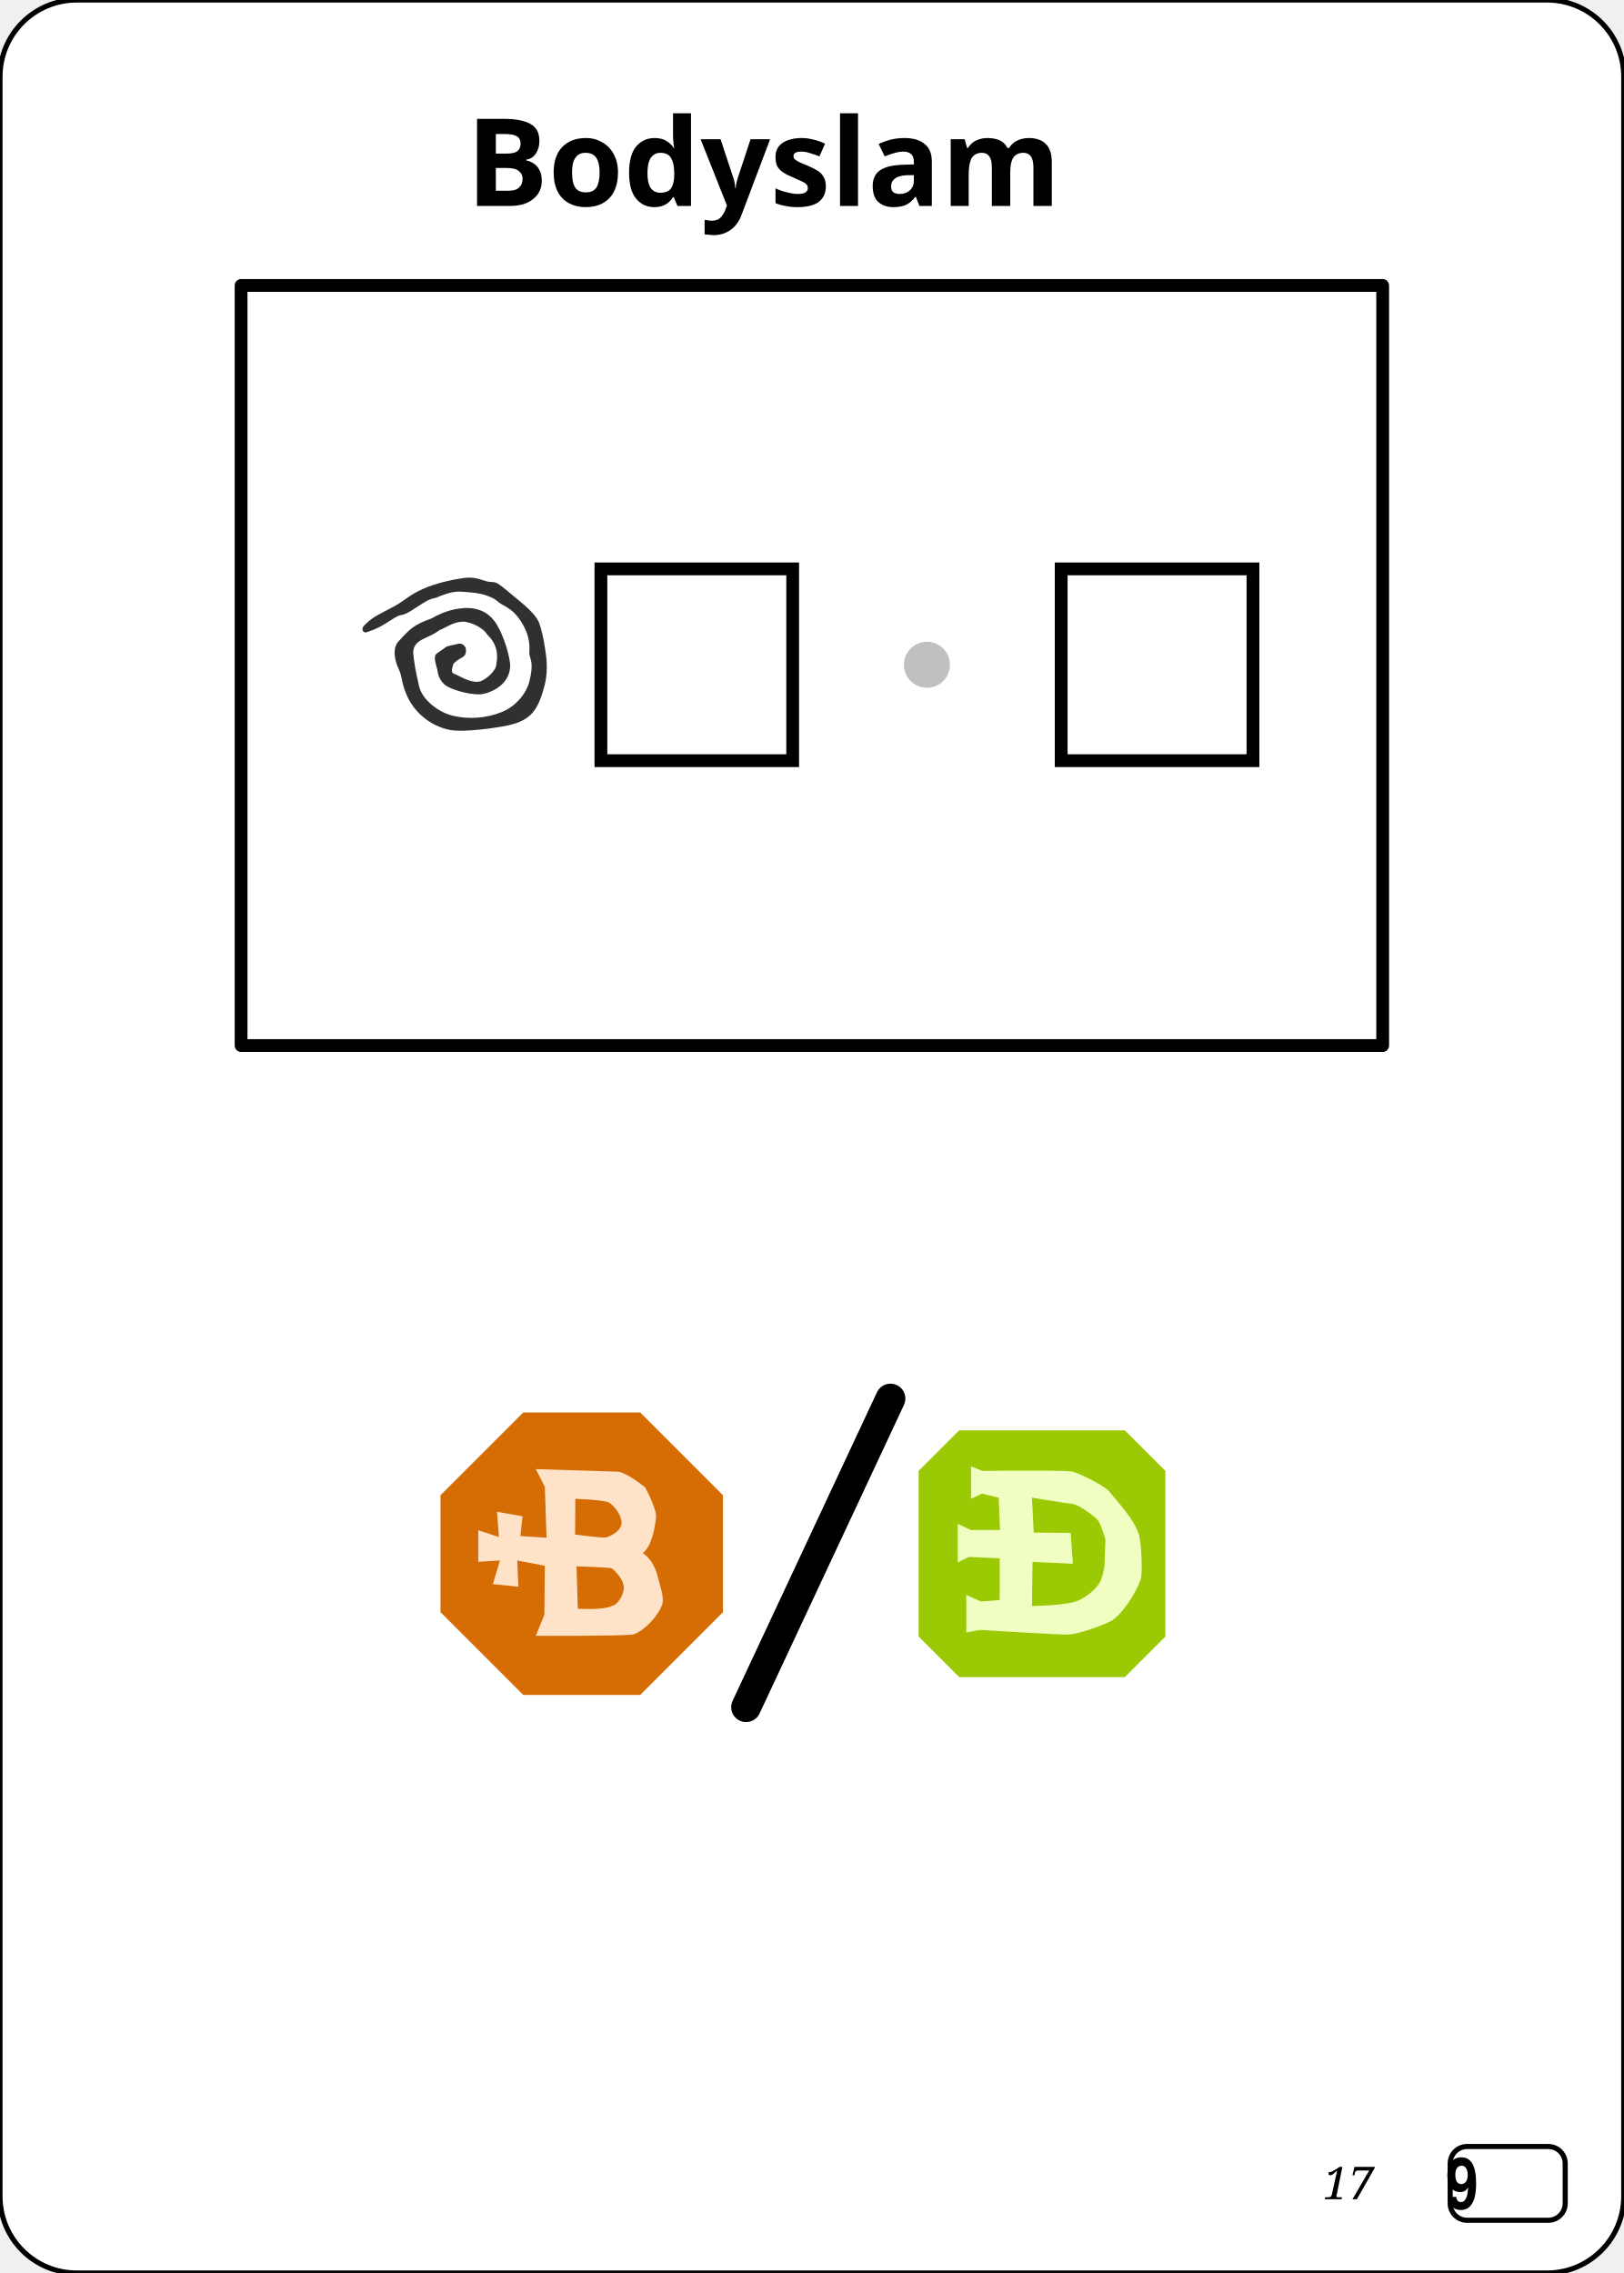
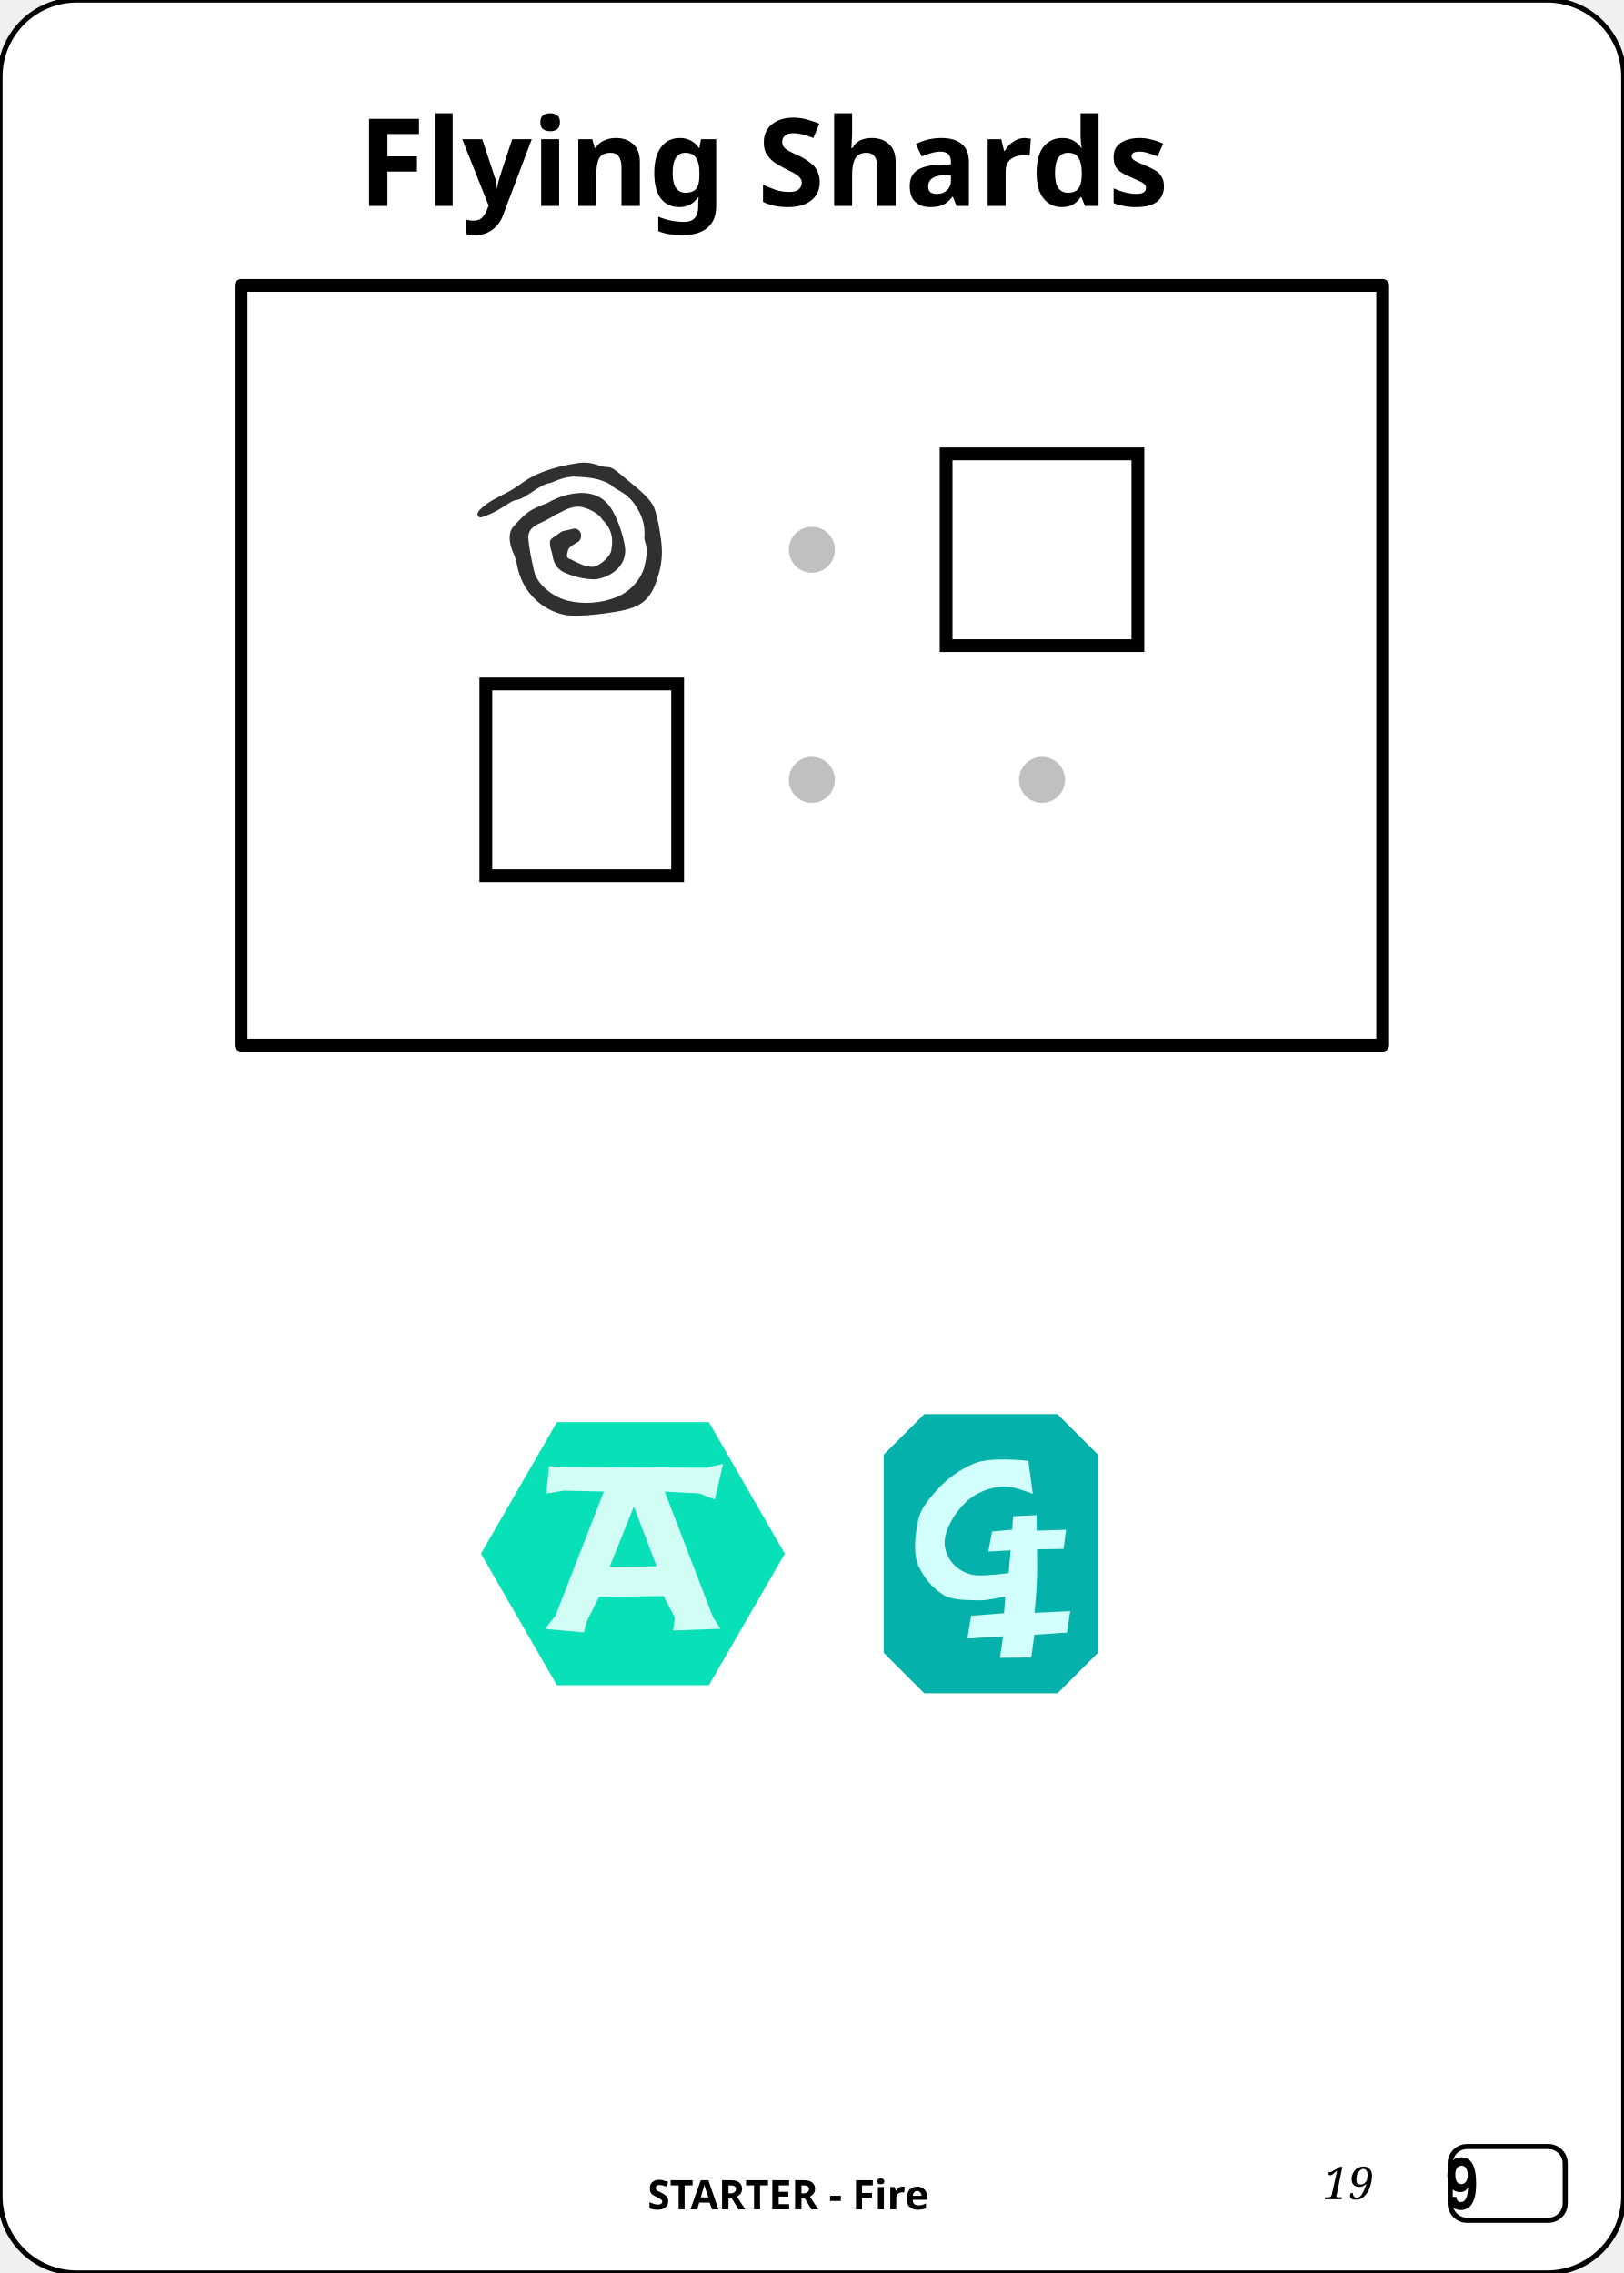
<svg xmlns="http://www.w3.org/2000/svg" xmlns:xlink="http://www.w3.org/1999/xlink" version="1.1" id="svg_root" width="63.5mm" height="88.9mm" viewBox="0 0 63.5 88.9">
  <defs />
  <g id="card00">
-     <rect id="rect1081" x="0" y="0" width="63.5" height="88.9" rx="3" ry="3" style="fill:#ffffff;stroke:none;stroke-width:0" />
+     <rect id="rect1085" x="0" y="0" width="63.5" height="88.9" rx="3" ry="3" style="fill:#ffffff;stroke:none;stroke-width:0" />
    <g id="masters" style="display:none">
      <path style="color:#000000;font-style:normal;font-variant:normal;font-weight:normal;font-stretch:normal;font-size:medium;line-height:normal;font-family:sans-serif;text-indent:0;text-align:start;text-decoration:none;text-decoration-line:none;text-decoration-style:solid;text-decoration-color:#000000;letter-spacing:normal;word-spacing:normal;text-transform:none;writing-mode:lr-tb;direction:ltr;baseline-shift:baseline;text-anchor:start;white-space:normal;clip-rule:nonzero;display:inline;overflow:visible;visibility:visible;opacity:1;isolation:auto;mix-blend-mode:normal;color-interpolation:sRGB;color-interpolation-filters:linearRGB;solid-color:#000000;solid-opacity:1;fill:#303030;fill-opacity:1;fill-rule:evenodd;stroke:none;stroke-width:0.584;stroke-linecap:round;stroke-linejoin:miter;stroke-miterlimit:4;stroke-dasharray:none;stroke-dashoffset:0;stroke-opacity:1;filter:url(#filter9446);color-rendering:auto;image-rendering:auto;shape-rendering:auto;text-rendering:auto;enable-background:accumulate" d="M 4.402,0.447 C 4.111,0.343 3.871,0.322 3.613,0.359 3.161,0.425 2.532,0.561 2.029,0.788 1.486,1.033 1.36,1.219 0.914,1.466 0.499,1.696 0.079,1.855 -0.251,2.205 c -0.165,0.174 -0.02,0.308 0.079,0.277 C 0.371,2.31 0.629,2.096 0.959,1.898 1.262,1.716 1.16,1.918 1.712,1.553 2.196,1.233 2.291,1.181 2.544,1.132 2.684,1.073 2.829,1.013 3.001,0.959 3.403,0.856 3.455,0.885 3.956,0.925 4.367,0.957 4.791,1.108 4.974,1.281 5.181,1.476 5.617,1.509 6.016,2.304 6.18,2.631 6.23,2.968 6.197,3.302 6.233,3.56 6.39,3.657 6.195,4.437 6.051,4.925 5.647,5.383 5.128,5.596 4.521,5.846 3.822,5.889 3.22,5.746 2.641,5.609 2.012,5.118 1.891,4.595 1.773,4.084 1.681,3.64 1.659,3.235 1.706,2.734 2.227,2.744 2.685,2.398 2.999,2.272 3.222,2.063 3.653,2.063 4.022,2.114 4.417,2.334 4.56,2.575 4.867,2.866 5.007,3.242 4.911,3.721 4.926,3.962 4.487,4.365 4.234,4.409 3.917,4.464 3.52,4.218 3.323,4.126 3.136,4.073 3.148,4 3.226,3.728 3.319,3.595 3.496,3.512 3.603,3.446 3.732,3.365 3.742,3.202 3.706,3.071 3.627,2.961 3.55,2.885 3.36,2.943 3.23,2.983 2.99,3.007 2.934,3.059 2.843,3.141 2.594,3.275 2.525,3.37 2.46,3.59 2.593,3.832 2.617,4.021 2.649,4.245 2.779,4.503 3.053,4.631 3.466,4.823 3.978,4.92 4.296,4.905 4.684,4.864 5.446,4.541 5.453,3.775 5.433,3.414 5.228,2.69 4.95,2.214 4.667,1.73 4.267,1.524 3.699,1.527 3.41,1.552 2.991,1.586 2.382,1.934 1.679,2.197 1.57,2.307 1.085,2.835 0.769,3.179 1.045,3.807 1.045,3.807 1.268,4.278 1.16,4.334 1.382,4.882 1.671,5.598 2.317,6.133 3.06,6.292 3.661,6.42 5.078,6.187 5.385,6.117 6.257,5.918 6.545,5.537 6.8,4.543 6.969,3.882 6.84,3.31 6.81,3.081 6.772,2.791 6.664,2.31 6.578,2.095 6.381,1.649 5.742,1.208 5.227,0.767 4.747,0.367 4.855,0.609 4.402,0.447 Z" id="element-air" />
      <path id="element-earth" style="color:#000000;font-style:normal;font-variant:normal;font-weight:normal;font-stretch:normal;font-size:medium;line-height:normal;font-family:sans-serif;text-indent:0;text-align:start;text-decoration:none;text-decoration-line:none;text-decoration-style:solid;text-decoration-color:#000000;letter-spacing:normal;word-spacing:normal;text-transform:none;writing-mode:lr-tb;direction:ltr;baseline-shift:baseline;text-anchor:start;white-space:normal;clip-rule:nonzero;display:inline;overflow:visible;visibility:visible;opacity:1;isolation:auto;mix-blend-mode:normal;color-interpolation:sRGB;color-interpolation-filters:linearRGB;solid-color:#000000;solid-opacity:1;fill:#004c00;fill-opacity:1;fill-rule:nonzero;stroke:none;stroke-width:0.584;stroke-linecap:round;stroke-linejoin:round;stroke-miterlimit:4;stroke-dasharray:none;stroke-dashoffset:0;stroke-opacity:1;color-rendering:auto;image-rendering:auto;shape-rendering:auto;text-rendering:auto;enable-background:accumulate" d="m 4.427,0.693 c -0.068,0.003 -0.132,0.027 -0.183,0.069 C 3.918,1.026 3.661,1.451 3.393,1.854 3.127,2.256 2.62,2.918 2.549,3.018 1.833,3.768 1.553,4.485 0.701,5.328 0.438,5.613 0.982,5.645 1.246,5.36 2.091,4.446 2.306,4.142 2.965,3.461 2.975,3.45 3.316,3.09 3.454,2.903 3.576,2.732 3.607,2.539 3.864,2.151 4.039,1.888 4.242,1.564 4.403,1.484 4.611,1.699 4.936,1.99 5.227,2.6 5.472,2.925 5.908,3.411 5.98,3.512 6.203,3.833 6.694,4.418 6.74,4.502 6.922,4.838 7,4.355 6.876,3.952 6.78,3.775 6.711,3.527 6.486,3.204 6.262,2.882 5.978,2.633 5.92,2.535 L 5.687,2.168 C 5.486,1.719 5.143,1.551 4.704,0.834 4.647,0.742 4.54,0.688 4.427,0.693 Z M 1.631,1.538 C 1.532,1.54 1.066,1.95 1.011,2.027 0.701,2.463 0.497,2.709 0.155,3.187 -0.069,3.501 0.347,3.572 0.571,3.259 0.832,2.894 1.435,2.252 1.626,2.189 c 0,0 0.628,0.453 0.836,0.565 C 2.813,2.944 3.217,2.746 2.864,2.56 2.911,2.585 2.559,2.323 2.418,2.151 2.219,1.919 1.873,1.623 1.631,1.538 Z m 3.59,2.352 c -0.229,0.011 -0.233,0.112 -0.113,0.295 0,0 0.457,0.774 0.616,1.258 C 5.926,5.776 6.564,5.718 6.358,5.289 6.113,4.778 5.498,4.03 5.498,4.03 5.441,3.938 5.334,3.884 5.22,3.889 Z M 4.465,4.06 C 4.299,4.062 4.165,4.217 4.168,4.373 L 4.081,5.802 C 4.075,6.183 4.663,5.887 4.657,5.506 4.617,5.197 4.739,4.539 4.465,4.06 Z M 3.438,3.87 C 3.2,4.021 2.914,4.532 2.733,5.085 2.593,5.438 3.16,5.634 3.3,5.281 3.372,4.824 3.621,4.24 3.621,4.24 3.696,4.06 3.645,3.877 3.438,3.87 Z" />
      <path style="color:#000000;font-style:normal;font-variant:normal;font-weight:normal;font-stretch:normal;font-size:medium;line-height:normal;font-family:sans-serif;text-indent:0;text-align:start;text-decoration:none;text-decoration-line:none;text-decoration-style:solid;text-decoration-color:#000000;letter-spacing:normal;word-spacing:normal;text-transform:none;writing-mode:lr-tb;direction:ltr;baseline-shift:baseline;text-anchor:start;white-space:normal;clip-rule:nonzero;display:inline;overflow:visible;visibility:visible;opacity:1;isolation:auto;mix-blend-mode:normal;color-interpolation:sRGB;color-interpolation-filters:linearRGB;solid-color:#000000;solid-opacity:1;fill:#860000;fill-opacity:0.975;fill-rule:evenodd;stroke:none;stroke-width:0.584;stroke-linecap:round;stroke-linejoin:miter;stroke-miterlimit:4;stroke-dasharray:none;stroke-dashoffset:0;stroke-opacity:1;filter:url(#filter9446);color-rendering:auto;image-rendering:auto;shape-rendering:auto;text-rendering:auto;enable-background:accumulate" d="m 2.571,-0.179 c -0.086,0.087 0.01,0.269 0.01,0.269 0,0 0.074,0.298 0.102,0.57 0.028,0.273 -0.005,0.5 -0.023,0.661 -0.029,0.259 -0.262,0.749 -0.441,1.021 -0.179,0.273 -0.295,0.549 -0.309,0.887 -0.003,0.069 0.023,0.202 0.034,0.268 -0.202,0.221 -0.421,0.33 -0.628,0.388 -0.278,0.078 -0.712,0.29 -1.087,0.635 -0.299,0.276 -0.418,0.531 -0.518,0.886 -0.1,0.355 -0.163,0.647 -0.126,0.907 0,0 0.004,0.305 0.105,0.393 0.137,0.027 0.343,-0.12 0.343,-0.12 0.426,-0.302 0.817,-0.587 1.151,-0.688 0.364,-0.111 0.748,-0.075 0.998,3.781e-4 0.327,0.099 0.682,0.055 1.025,-0.02 0.236,-0.051 0.395,-0.169 0.568,-0.319 0.232,0.177 0.373,0.211 0.538,0.336 0.203,0.154 0.438,0.297 0.798,0.391 0.377,0.098 0.808,0.106 1.208,0.054 0.4,-0.052 0.766,-0.15 1.026,-0.373 0,0 0.223,-0.155 0.202,-0.243 -0.05,-0.08 -0.272,-0.166 -0.272,-0.166 0,0 -0.246,-0.095 -0.523,-0.247 C 6.476,5.16 6.262,4.893 6.077,4.729 5.857,4.535 5.799,4.275 5.703,4.011 5.607,3.748 5.488,3.411 5.119,3.171 4.942,3.055 4.77,2.957 4.585,2.89 4.541,2.702 4.544,2.526 4.567,2.333 4.64,1.98 4.529,1.506 4.396,1.167 4.257,0.808 3.968,0.623 3.781,0.427 3.581,0.219 3.302,-0.008 3.019,-0.113 c 0,0 -0.175,-0.073 -0.448,-0.066 z m 0.601,0.735 c 0.067,0.052 0.27,0.181 0.371,0.281 0.236,0.234 0.434,0.568 0.476,0.817 0.04,0.242 -0.007,0.456 -0.035,0.683 -0.018,0.146 0.002,0.308 0.062,0.462 -0.048,0.003 -0.167,0.006 -0.217,0.014 -0.165,0.022 -0.339,0.067 -0.526,0.133 -0.388,0.127 -0.089,0.205 0.304,0.167 0.306,-0.016 0.594,0.137 0.783,0.221 0.155,0.069 0.407,0.242 0.484,0.368 0.149,0.245 0.348,0.544 0.377,0.678 0.052,0.242 0.148,0.475 0.423,0.797 0.248,0.291 0.565,0.389 0.869,0.558 C 6.517,5.818 6.271,5.886 6.194,5.897 5.866,5.94 5.513,5.868 5.273,5.744 5.012,5.61 4.836,5.61 4.616,5.471 4.472,5.38 4.276,5.316 4.175,5.126 4.308,4.835 4.452,4.57 4.505,4.286 4.589,3.906 4.193,4.28 4.022,4.57 3.841,4.954 3.547,5.248 3.105,5.395 2.819,5.49 2.574,5.401 2.308,5.347 2.042,5.294 1.671,5.234 1.189,5.381 0.858,5.482 0.423,5.598 0.109,5.945 0.074,5.765 0.166,5.582 0.195,5.495 0.29,5.208 0.564,4.918 0.745,4.751 1.021,4.497 1.365,4.421 1.651,4.341 1.862,4.282 1.952,4.287 2.172,4.105 2.333,4.365 2.56,4.579 2.83,4.752 3.162,4.966 3.084,4.606 2.765,4.259 2.556,4.032 2.481,3.834 2.451,3.341 2.436,3.089 2.561,2.814 2.733,2.553 2.955,2.245 3.143,1.974 3.19,1.551 3.218,1.217 3.244,0.786 3.172,0.556 Z" id="element-fire" />
      <path id="element-water" style="color:#000000;font-style:normal;font-variant:normal;font-weight:normal;font-stretch:normal;font-size:medium;line-height:normal;font-family:sans-serif;text-indent:0;text-align:start;text-decoration:none;text-decoration-line:none;text-decoration-style:solid;text-decoration-color:#000000;letter-spacing:normal;word-spacing:normal;text-transform:none;writing-mode:lr-tb;direction:ltr;baseline-shift:baseline;text-anchor:start;white-space:normal;clip-rule:nonzero;display:inline;overflow:visible;visibility:visible;opacity:1;isolation:auto;mix-blend-mode:normal;color-interpolation:sRGB;color-interpolation-filters:linearRGB;solid-color:#000000;solid-opacity:1;fill:#00007e;fill-opacity:1;fill-rule:evenodd;stroke:none;stroke-width:0.584;stroke-linecap:round;stroke-linejoin:miter;stroke-miterlimit:4;stroke-dasharray:none;stroke-dashoffset:0;stroke-opacity:1;color-rendering:auto;image-rendering:auto;shape-rendering:auto;text-rendering:auto;enable-background:accumulate" d="M 7.007,4.184 C 6.697,4.216 6.261,4.529 5.944,4.546 5.354,4.626 4.606,4.434 4.015,4.417 3.015,4.392 2.458,4.839 1.531,5.142 1.296,5.258 1.538,5.416 1.8,5.451 2.015,5.469 2.359,5.338 2.563,5.292 3.117,5.108 3.607,4.962 4.199,5.038 4.981,5.175 5.485,5.242 6.252,5.121 6.502,5.049 6.742,4.801 6.968,4.684 7.171,4.518 7.277,4.176 7.007,4.184 Z M 6.506,2.801 C 6.086,2.791 6.034,3.038 5.447,3.047 4.73,3.103 4.254,2.925 3.541,2.886 2.598,2.801 1.565,3.334 0.705,3.565 0.478,3.694 0.722,3.97 0.986,3.992 1.222,3.991 1.299,4.044 1.528,4.002 2.239,3.789 2.695,3.252 3.431,3.338 4.173,3.406 5.174,3.724 5.917,3.572 6.153,3.478 6.366,3.341 6.534,3.168 6.654,2.987 6.734,2.795 6.506,2.801 Z M 5.427,1.22 C 5.224,1.251 5.001,1.409 4.805,1.466 4.201,1.707 3.589,1.676 2.95,1.534 2.665,1.486 2.234,1.384 1.951,1.334 1.165,1.27 0.54,1.658 -0.063,2.088 -0.256,2.258 -0.066,2.453 0.197,2.422 0.502,2.338 0.878,2.295 1.178,2.121 1.557,1.946 2.114,1.859 2.526,2.017 3.227,2.213 3.866,2.292 4.587,2.118 5.009,2.028 5.277,1.855 5.614,1.595 5.782,1.418 5.68,1.201 5.427,1.22 Z" />
      <g id="a-master" style="display:inline">
-         <path style="display:inline;fill:#d20909;fill-opacity:1;fill-rule:evenodd;stroke-width:0.265" id="path32-4" d="m -292.057,84.746 -16.205,9.356 -16.205,-9.356 0,-18.712 16.205,-9.356 16.205,9.356 z" transform="matrix(0,0.3175,-0.3175,0,55.68632,158.6405)" />
-         <path id="path12743x" style="fill:#fdc7c7;fill-opacity:1;stroke:none;stroke-width:1.578;stroke-linecap:round;stroke-linejoin:round;stroke-dasharray:none;stroke-dashoffset:0;stroke-opacity:0.791" d="m 28.474,57.348 -0.113,1.067 0.694,-0.114 1.561,0.035 -1.893,4.856 -0.405,0.518 1.52,0.137 0.112,-0.438 0.477,-0.953 2.523,-0.031 0.441,0.838 -0.069,0.508 1.852,-0.067 -0.292,-0.455 -1.887,-4.908 1.353,0.069 0.607,0.237 0.322,-1.393 -0.659,0.15 -5.519,-0.032 z m 3.315,1.576 0.89,2.337 -1.835,0.015 z" />
-       </g>
-       <g id="b-master" style="display:inline">
-         <path style="fill:#d56d04;fill-opacity:1;fill-rule:evenodd;stroke-width:0.265" id="path32" d="m -257.211,10.785 -15.804,-6.546 -6.546,-15.804 6.546,-15.804 15.804,-6.546 15.804,6.546 6.546,15.804 -6.546,15.804 z" transform="matrix(0.2471374,-0.1023677,0.1023677,0.2471374,96.50025,37.29569)" />
-         <path id="path12959x" style="fill:#fee3c8;fill-opacity:1;stroke:none;stroke-width:1.616;stroke-linecap:round;stroke-linejoin:round;stroke-dasharray:none;stroke-dashoffset:0;stroke-opacity:0.791" d="m 29.953,57.459 0.354,0.691 0.066,1.993 -1.024,-0.066 0.087,-0.773 -1,-0.176 0.077,0.988 -0.809,-0.265 v 1.232 l 0.848,-0.051 -0.277,0.924 0.999,0.103 -0.048,-1.027 1.081,0.208 -0.018,1.917 -0.338,0.823 c 0,0 3.299,0.013 3.806,-0.051 0.358,-0.097 0.963,-0.666 1.142,-1.181 0.09,-0.29 -0.112,-0.793 -0.19,-1.13 -0.073,-0.314 -0.302,-0.712 -0.571,-0.873 0.328,-0.258 0.464,-0.89 0.523,-1.438 0,-0.225 -0.249,-0.808 -0.428,-1.13 -0.239,-0.193 -0.718,-0.552 -1.047,-0.616 z m 2.849,1.3 c 0.192,0.104 0.505,0.483 0.505,0.795 0,0.297 -0.361,0.502 -0.595,0.576 -0.192,0.03 -1.221,-0.113 -1.221,-0.113 l 0.009,-1.394 c 0,0 1.068,0.032 1.301,0.136 z m 0.109,2.57 c 0.209,0.161 0.486,0.48 0.486,0.77 0,0.322 -0.297,0.701 -0.446,0.701 -0.358,0.193 -1.355,0.116 -1.355,0.116 l -0.048,-1.653 c 0,0 1.064,0.034 1.363,0.066 z" />
+         <path style="display:inline;fill:#08e0b8;fill-opacity:1;fill-rule:evenodd;stroke-width:0.265" id="path32-4" d="m -292.057,84.746 -16.205,9.356 -16.205,-9.356 0,-18.712 16.205,-9.356 16.205,9.356 z" transform="matrix(0,0.3175,-0.3175,0,55.68632,158.6405)" />
+         <path id="path12743x" style="fill:#d1fdf5;fill-opacity:1;stroke:none;stroke-width:1.578;stroke-linecap:round;stroke-linejoin:round;stroke-dasharray:none;stroke-dashoffset:0;stroke-opacity:0.791" d="m 28.474,57.348 -0.113,1.067 0.694,-0.114 1.561,0.035 -1.893,4.856 -0.405,0.518 1.52,0.137 0.112,-0.438 0.477,-0.953 2.523,-0.031 0.441,0.838 -0.069,0.508 1.852,-0.067 -0.292,-0.455 -1.887,-4.908 1.353,0.069 0.607,0.237 0.322,-1.393 -0.659,0.15 -5.519,-0.032 z m 3.315,1.576 0.89,2.337 -1.835,0.015 z" />
      </g>
      <g id="c-master" style="display:inline">
        <circle style="fill:#c9bb04;fill-opacity:1;stroke:none;stroke-width:0.3;stroke-dasharray:0.3, 0.3" id="path33" cx="31.75" cy="60.768" r="5.473" />
        <path id="path12967x" style="fill:#fef9b7;fill-opacity:1;stroke:none;stroke-width:1.555;stroke-linecap:round;stroke-linejoin:round;stroke-dasharray:none;stroke-dashoffset:0;stroke-opacity:0.791" d="m 32.627,57.05 c -0.384,-0.036 -1.079,-0.036 -1.391,0.087 -0.28,0.111 -1.134,0.528 -1.377,0.713 -0.28,0.213 -0.791,0.808 -0.892,1.006 -0.243,0.477 -0.53,1.486 -0.56,1.898 -0.039,0.536 0.356,1.77 0.581,1.96 0.312,0.264 1.397,0.969 1.742,1.016 0.452,0.062 2.049,0.121 2.793,-0.133 0.259,-0.089 1.088,-1.065 1.088,-1.065 0,0 -1.702,0.336 -2.255,0.295 -0.37,-0.028 -1.189,-0.205 -1.409,-0.3 -0.384,-0.166 -0.885,-0.802 -0.932,-1.257 -0.049,-0.48 -0.122,-1.401 0.053,-1.691 0.227,-0.376 0.806,-1.196 1.291,-1.377 0.275,-0.103 1.207,-0.473 2.067,-0.624 0.433,-0.076 0.789,-0.38 0.789,-0.38 z m 0.54,1.569 -1.65,2.492 3.222,0.178 z m -0.075,1.355 0.445,0.601 -0.835,-0.037 z" />
      </g>
-       <g id="d-master" style="display:inline">
-         <path id="rect33" style="fill:#9bc904;fill-opacity:1;stroke:none;stroke-width:0.3;stroke-dasharray:0.3, 0.3" d="m 28.511,55.943 -1.586,1.586 v 6.478 l 1.586,1.586 h 6.478 l 1.586,-1.586 v -6.478 l -1.586,-1.586 z" />
-         <path id="path13132x" style="fill:#f0fec2;fill-opacity:1;stroke:none;stroke-width:1.6;stroke-linecap:round;stroke-linejoin:round;stroke-dasharray:none;stroke-dashoffset:0;stroke-opacity:0.791" d="m 28.975,57.352 v 1.266 l 0.433,-0.2 0.649,0.159 0.051,1.263 h -1.144 l -0.51,-0.242 v 1.511 l 0.433,-0.215 1.208,0.054 v 1.632 l -0.734,0.058 -0.572,-0.262 v 1.47 l 0.538,-0.097 c 0,0 3.279,0.206 3.508,0.179 0.465,-0.055 1.304,-0.364 1.62,-0.531 0.377,-0.2 0.966,-1.056 1.157,-1.633 0.079,-0.237 0.029,-1.419 -0.077,-1.756 -0.202,-0.641 -0.937,-1.38 -1.119,-1.633 -0.184,-0.256 -1.176,-0.743 -1.466,-0.817 -0.267,-0.068 -3.529,-0.029 -3.529,-0.029 z m 5.217,3.918 c 0,0 -0.081,0.466 -0.2,0.655 -0.151,0.241 -0.594,0.633 -1.003,0.735 -0.572,0.143 -1.63,0.153 -1.63,0.153 l 0.02,-1.726 1.579,0.074 -0.09,-1.208 -1.442,-0.012 -0.068,-1.366 c 0,0 1.265,0.21 1.592,0.247 0.211,0.024 0.772,0.409 0.964,0.612 0.135,0.142 0.315,0.772 0.315,0.772" />
-       </g>
      <g id="e-master" style="display:inline">
        <ellipse style="fill:#14c604;fill-opacity:1;stroke:none;stroke-width:0.3;stroke-dasharray:0.3, 0.3" id="path43" cx="31.75" cy="60.768" rx="4.534" ry="5.632" />
        <path style="fill:#c9fec5;fill-opacity:1;stroke:none;stroke-width:1.695;stroke-linecap:round;stroke-linejoin:round;stroke-dasharray:none;stroke-dashoffset:0;stroke-opacity:0.791" d="m 30.224,57.492 3.729,-0.037 0.486,1.553 -0.807,-0.364 -1.841,-0.056 0.098,1.418 1.416,-0.018 0.517,-0.182 0.397,1.63 -0.725,-0.172 -1.694,-0.033 0.046,1.629 1.734,-0.036 0.971,-0.341 -0.598,1.405 -3.579,0.097 0.268,-0.51 -0.167,-2.259 -1.297,0.085 -0.61,0.184 0.224,-1.553 0.573,0.214 1.145,-0.1 -0.017,-1.978 z" id="path12741x" />
      </g>
-       <g id="f-master">
+       <g id="f-master" style="display:inline">
        <use x="0" y="0" xlink:href="#g41" id="use41" transform="matrix(1.2,0,0,1.2,102.0932,-15.02783)" style="display:inline" />
-         <path id="path12748x" style="fill:#c5fee9;fill-opacity:1;stroke:none;stroke-width:1.499;stroke-linecap:round;stroke-linejoin:round;stroke-dasharray:none;stroke-dashoffset:0;stroke-opacity:0.791" d="m 34,57.495 -3.7,0.033 0.323,0.369 0.126,1.777 -1.019,0.096 -0.449,-0.191 -0.203,1.219 0.63,-0.231 1.143,-0.072 0.063,1.079 c 0,0 -0.289,0.046 -0.586,0.338 -0.23,0.227 -0.408,0.45 -0.473,0.694 -0.095,0.356 -0.03,0.651 0.062,0.853 0.152,0.334 0.229,0.488 0.396,0.607 0.229,0.164 0.507,0.375 0.923,0.398 0.255,0.014 0.589,0.016 0.942,-0.154 0.243,-0.117 0.451,-0.334 0.602,-0.604 0.132,-0.237 0.133,-0.561 0.13,-0.952 -0.002,-0.328 -0.201,-0.606 -0.445,-0.837 -0.17,-0.161 -0.621,-0.334 -0.621,-0.334 l -0.015,-1.143 1.159,-0.048 0.57,0.145 0.157,-1.225 -0.626,0.274 -1.264,0.058 -0.076,-1.22 1.818,-0.053 0.704,0.341 z m -2.123,5.103 c 0.133,0.176 0.231,0.435 0.05,0.658 -0.172,0.211 -0.394,0.306 -0.64,0.249 -0.237,-0.054 -0.431,-0.109 -0.487,-0.345 -0.054,-0.227 -0.049,-0.383 0.066,-0.587 0.122,-0.215 0.338,-0.208 0.515,-0.213 0.228,-0.007 0.343,0.035 0.496,0.238 z" />
+         <path id="path12748x" style="fill:#fed4c9;fill-opacity:1;stroke:none;stroke-width:1.499;stroke-linecap:round;stroke-linejoin:round;stroke-dasharray:none;stroke-dashoffset:0;stroke-opacity:0.791" d="m 34,57.495 -3.7,0.033 0.323,0.369 0.126,1.777 -1.019,0.096 -0.449,-0.191 -0.203,1.219 0.63,-0.231 1.143,-0.072 0.063,1.079 c 0,0 -0.289,0.046 -0.586,0.338 -0.23,0.227 -0.408,0.45 -0.473,0.694 -0.095,0.356 -0.03,0.651 0.062,0.853 0.152,0.334 0.229,0.488 0.396,0.607 0.229,0.164 0.507,0.375 0.923,0.398 0.255,0.014 0.589,0.016 0.942,-0.154 0.243,-0.117 0.451,-0.334 0.602,-0.604 0.132,-0.237 0.133,-0.561 0.13,-0.952 -0.002,-0.328 -0.201,-0.606 -0.445,-0.837 -0.17,-0.161 -0.621,-0.334 -0.621,-0.334 l -0.015,-1.143 1.159,-0.048 0.57,0.145 0.157,-1.225 -0.626,0.274 -1.264,0.058 -0.076,-1.22 1.818,-0.053 0.704,0.341 z m -2.123,5.103 c 0.133,0.176 0.231,0.435 0.05,0.658 -0.172,0.211 -0.394,0.306 -0.64,0.249 -0.237,-0.054 -0.431,-0.109 -0.487,-0.345 -0.054,-0.227 -0.049,-0.383 0.066,-0.587 0.122,-0.215 0.338,-0.208 0.515,-0.213 0.228,-0.007 0.343,0.035 0.496,0.238 z" />
      </g>
-       <g id="g-master">
+       <g id="g-master" style="display:inline">
        <path id="rect33-87" style="display:inline;fill:#04b1ab;fill-opacity:1;stroke:none;stroke-width:0.3;stroke-dasharray:0.3, 0.3" d="m 29.146,55.308 -1.586,1.586 v 7.748 l 1.586,1.586 h 5.208 l 1.586,-1.586 v -7.748 l -1.586,-1.586 z" />
        <path style="fill:#d2fefc;fill-opacity:1;stroke:none;stroke-width:1.555;stroke-linecap:round;stroke-linejoin:round;stroke-dasharray:none;stroke-dashoffset:0;stroke-opacity:0.791" d="m 33.39,58.422 -0.174,-1.285 c 0,0 -1.454,-0.18 -2.118,0.1 -0.577,0.243 -1.11,0.632 -1.517,1.108 -0.435,0.507 -0.628,0.74 -0.73,1.4 -0.074,0.485 -0.13,1.107 0.089,1.545 0.219,0.439 0.485,0.766 0.887,1.048 0.394,0.275 0.999,0.232 1.478,0.254 0.288,0.014 1.005,-0.151 1.005,-0.151 l -0.043,0.653 -1.287,0.102 -0.15,0.89 1.398,-0.087 -0.122,0.839 1.223,-0.009 0.122,-0.893 1.276,-0.083 0.124,-0.838 -1.39,0.066 c 0,0 0.073,-0.825 0.091,-1.247 0.016,-0.376 0.003,-1.238 0.003,-1.238 l 1.039,-0.017 0.097,-0.748 -1.147,0.035 -0.004,-0.609 -0.914,0.047 -0.045,0.522 -0.782,0.075 -0.149,0.783 0.875,-0.047 -0.082,0.89 c 0,0 -0.82,0.108 -1.219,0.088 -0.523,-0.026 -1.162,-0.404 -1.272,-1.138 -0.088,-0.584 0.416,-1.359 0.853,-1.757 0.448,-0.408 1.172,-0.66 1.776,-0.549 0.267,0.049 0.811,0.254 0.811,0.254 z" id="path12894x" />
      </g>
-       <g id="h-master">
-         <ellipse style="display:inline;fill:#0499d5;fill-opacity:1;stroke:none;stroke-width:0.3;stroke-dasharray:0.3, 0.3" id="path43-5" cx="31.75" cy="60.768" rx="4.944" ry="5.632" />
-         <path id="path12980x" style="fill:#cbeffe;fill-opacity:1;stroke:none;stroke-width:1.555;stroke-linecap:round;stroke-linejoin:round;stroke-dasharray:none;stroke-dashoffset:0;stroke-opacity:0.791" d="m 30.798,56.863 -1.492,0.045 0.179,0.284 -0.029,0.548 -1.245,0.203 -0.225,0.74 1.429,-0.23 -0.056,4.336 -0.205,0.402 1.588,0.073 -0.188,-0.489 0.034,-2.097 c 0,0 0.437,-0.331 0.741,-0.423 0.342,-0.104 0.807,-0.122 1.072,0.132 0.259,0.249 0.414,0.776 0.31,1.29 -0.057,0.282 -0.254,0.999 -0.028,1.631 0.131,0.366 0.527,0.724 0.954,0.898 0.358,0.145 0.757,0.034 1.281,-0.171 -0.342,-0.091 -0.6,-0.262 -0.811,-0.438 -0.546,-0.453 -0.432,-1.057 -0.274,-1.938 0.1,-0.555 0.057,-1.284 -0.19,-1.663 -0.388,-0.596 -1.173,-1.001 -1.625,-1.031 -0.424,-0.028 -1.333,0.423 -1.333,0.423 l 0.053,-1.14 1.236,-0.191 0.139,-0.77 -1.445,0.215 -0.017,-0.377 z" />
+       <g id="w-master" style="display:inline">
+         <path id="path42" style="fill:#2000c1;fill-opacity:1;fill-rule:evenodd;stroke-width:0.133" d="m 26.762,55.648 -0.824,1.428 5.096,8.825 h 1.648 l 5.096,-8.825 -0.825,-1.428 z" />
+         <path style="fill:#d3cbff;fill-opacity:1;stroke:none;stroke-width:1.585;stroke-linecap:round;stroke-linejoin:round;stroke-dasharray:none;stroke-dashoffset:0;stroke-opacity:0.791" d="m 27.805,57.038 0.354,0.4 3.134,6.028 1.555,-0.019 2.264,-5.759 0.386,-0.655 -1.735,-0.051 0.084,0.493 -1.732,4.453 -0.659,-1.121 1.002,-3.275 0.465,-0.494 -1.906,0.039 0.082,0.43 -0.485,2.201 -1.082,-2.227 0.055,-0.433 z" id="path12957x" />
      </g>
-       <g id="m-master">
-         <path style="fill:#0455e1;fill-opacity:1;fill-rule:evenodd;stroke-width:0.265" id="path35" d="m -181.664,39.376 15.102,7.273 3.73,16.341 -10.451,13.105 -16.762,0 -10.451,-13.105 3.73,-16.341 z" transform="matrix(-0.3045371,0,0,-0.3045371,-23.57347,78.42681)" />
-         <path style="fill:#d7e5fe;fill-opacity:1;stroke:none;stroke-width:1.473;stroke-linecap:round;stroke-linejoin:round;stroke-dasharray:none;stroke-dashoffset:0;stroke-opacity:0.791" d="m 27.636,63.401 0.246,-0.492 1.415,-5.446 -0.056,-0.395 1.244,0.088 1.14,2.761 1.237,-2.918 1.458,0.044 -0.088,0.48 1.403,5.318 0.303,0.558 -1.579,0.024 0.033,-0.502 -1.219,-3.544 -0.96,1.87 0.969,1.794 0.336,0.396 h -1.396 l 0.021,-0.328 -0.578,-0.862 -0.463,0.813 0.004,0.395 h -1.236 l 0.234,-0.308 0.794,-1.928 -0.904,-1.747 -1.127,3.519 0.049,0.461 z" id="path12898x" />
-       </g>
-       <g id="r-master">
-         <path style="fill:#2000c1;fill-opacity:1;fill-rule:evenodd;stroke-width:0.265" id="path36" d="m -148.953,83.866 19.216,13.961 -7.34,22.59 -23.752,0 -7.34,-22.59 z" transform="matrix(0.297382,0,0,0.297382,76.04608,29.87525)" />
-         <path id="path12900x" style="fill:#dad2ff;fill-opacity:1;stroke:none;stroke-width:1.598;stroke-linecap:round;stroke-linejoin:round;stroke-dasharray:none;stroke-dashoffset:0;stroke-opacity:0.791" d="m 29.174,57.643 0.427,0.608 -0.09,1.102 -1.32,0.164 -0.254,1.039 1.594,-0.104 0.04,2.961 -0.211,0.602 1.681,0.03 -0.171,-0.63 0.038,-1.341 1.506,0.103 0.489,1.446 -0.106,0.513 1.705,-0.067 -0.555,-0.689 -0.451,-1.432 c 0,0 0.442,-0.523 0.67,-0.85 0.139,-0.198 0.201,-0.722 0.216,-1.011 l 0.995,-0.098 0.319,-1.055 -1.453,0.096 C 34.045,58.547 33.279,57.864 32.899,57.751 32.574,57.654 29.174,57.643 29.174,57.643 Z m 3.32,1.105 c 0.181,0.033 0.332,0.262 0.332,0.374 l -1.827,0.121 -0.067,-0.453 c 0,0 1.202,-0.106 1.562,-0.041 z m 0.662,1.41 c 0,0 -6.24e-4,0.358 -0.218,0.541 -0.169,0.142 -0.474,0.338 -0.671,0.352 -0.259,0.018 -1.269,8.21e-4 -1.269,8.21e-4 l -0.004,-0.844 z" />
-       </g>
-       <g id="w-master">
-         <path id="path42" style="fill:#9100e0;fill-opacity:1;fill-rule:evenodd;stroke-width:0.133" d="m 26.762,55.648 -0.824,1.428 5.096,8.825 h 1.648 l 5.096,-8.825 -0.825,-1.428 z" />
-         <path style="fill:#eeceff;fill-opacity:1;stroke:none;stroke-width:1.585;stroke-linecap:round;stroke-linejoin:round;stroke-dasharray:none;stroke-dashoffset:0;stroke-opacity:0.791" d="m 27.805,57.038 0.354,0.4 3.134,6.028 1.555,-0.019 2.264,-5.759 0.386,-0.655 -1.735,-0.051 0.084,0.493 -1.732,4.453 -0.659,-1.121 1.002,-3.275 0.465,-0.494 -1.906,0.039 0.082,0.43 -0.485,2.201 -1.082,-2.227 0.055,-0.433 z" id="path12957x" />
-       </g>
-       <g id="y-master">
+       <g id="y-master" style="display:inline">
        <path style="display:inline;fill:#b500a6;fill-opacity:1;fill-rule:evenodd;stroke-width:0.265" id="path36-4" d="m -148.953,83.866 19.216,13.961 -7.34,22.59 -23.752,0 -7.34,-22.59 z" transform="matrix(-0.2922684,0,0,-0.2922684,-11.78439,90.76079)" />
        <path style="fill:#ffc8fa;fill-opacity:1;stroke:none;stroke-width:1.599;stroke-linecap:round;stroke-linejoin:round;stroke-dasharray:none;stroke-dashoffset:0;stroke-opacity:0.791" d="m 28.446,57.406 1.484,0.016 1.392,1.76 -0.105,-1.283 -0.29,-0.553 1.721,0.053 -0.338,0.605 -0.007,1.218 1.531,-1.11 -0.349,-0.511 1.871,-0.132 -0.624,1.977 -0.318,-0.479 -2.079,1.743 -0.008,2.395 0.216,0.648 -1.554,-0.045 0.234,-0.776 -0.006,-2.12 -2.239,-2.907 z" id="path12896x" />
-       </g>
-       <g id="z-master">
-         <path id="rect33-8" style="display:inline;fill:#c60049;fill-opacity:1;stroke:none;stroke-width:0.3;stroke-dasharray:0.3, 0.3" d="m 28.511,55.943 -1.586,1.586 v 6.478 l 1.586,1.586 h 6.478 l 1.586,-1.586 v -6.478 l -1.586,-1.586 z" />
-         <path id="path12975x" style="fill:#ffe1ec;fill-opacity:1;stroke:none;stroke-width:1.64;stroke-linecap:round;stroke-linejoin:round;stroke-dasharray:none;stroke-dashoffset:0;stroke-opacity:0.791" d="m 28.356,57.27 -0.135,1.822 0.84,-0.509 2.465,-0.091 -3.093,5.345 c 0,0 1.41,-0.061 1.88,-0.099 0.328,-0.027 1.47,0.525 1.47,0.525 l -0.623,0.692 0.923,0.086 0.5,-0.543 0.758,0.108 c 0.572,0.082 1.549,-0.393 1.864,-0.666 0.204,-0.177 0.539,-1.416 0.539,-1.416 0,0 -0.758,0.651 -1.018,0.839 -0.184,0.133 -0.528,0.184 -0.778,0.224 -0.153,0.024 -0.711,-0.13 -0.711,-0.13 l 0.797,-1.16 -0.803,0.036 -0.696,0.815 c 0,0 -0.88,-0.731 -1.794,-0.688 l 2.955,-5.076 z" />
      </g>
      <g id="sym-master-extra">
        <g id="g41" style="display:inline" transform="translate(15.55363,13.71286)">
          <use x="0" y="0" xlink:href="#rect35-7" id="use38" transform="matrix(-1,0,0,1,-148.346,2.0666667e-7)" />
          <use x="0" y="0" xlink:href="#rect35-7" id="use39" transform="rotate(180,-74.17299,49.44995)" />
-           <path id="rect35-7" style="display:inline;fill:#04b977;fill-opacity:1;stroke-width:0.223;stroke-dasharray:0.223, 0.223" d="m -74.173,44.212 v 5.237 h 4.174 c -1.042,-1.895 -2.319,-3.69 -4.174,-5.237 z" />
+           <path id="rect35-7" style="display:inline;fill:#e33505;fill-opacity:1;stroke-width:0.223;stroke-dasharray:0.223, 0.223" d="m -74.173,44.212 v 5.237 h 4.174 c -1.042,-1.895 -2.319,-3.69 -4.174,-5.237 z" />
          <use x="0" y="0" xlink:href="#rect35-7" id="use40" transform="matrix(1,0,0,-1,-3e-8,98.89991)" />
        </g>
      </g>
    </g>
-     <rect id="card-border" x="0" y="0" width="63.5" height="88.9" rx="3" ry="3" style="fill:none;stroke:#000000;stroke-width:0.2;stroke-miterlimit:4;stroke-dasharray:none;stroke-opacity:1;fill-opacity:1" />
+     <rect id="card-border" x="0" y="0" width="63.5" height="88.9" rx="3" ry="3" style="display:inline;fill:none;fill-opacity:1;stroke:#000000;stroke-width:0.2;stroke-miterlimit:4;stroke-dasharray:none;stroke-opacity:1" />
    <text id="spell-title" xml:space="preserve" style="font-style:normal;font-variant:normal;font-weight:bold;font-stretch:normal;font-size:3.175px;line-height:125%;font-family:Lato;-inkscape-font-specification:'Lato Bold';text-align:center;letter-spacing:0px;word-spacing:0px;text-anchor:middle;display:inline;fill:#000000;fill-opacity:1;stroke:none;stroke-width:0.265" x="31.785" y="8.054">
-       <tspan x="31.785" y="8.054" style="font-style:normal;font-variant:normal;font-weight:bold;font-stretch:normal;font-size:4.763px;font-family:CCTreasureTrove;-inkscape-font-specification:'CCTreasureTrove Bold';fill:#000000;fill-opacity:1;stroke-width:0.265" id="tspan64-5">Bodyslam</tspan>
+       <tspan x="31.785" y="8.054" style="font-style:normal;font-variant:normal;font-weight:bold;font-stretch:normal;font-size:4.763px;font-family:CCTreasureTrove;-inkscape-font-specification:'CCTreasureTrove Bold';fill:#000000;fill-opacity:1;stroke-width:0.265" id="tspan64-5">Flying Shards</tspan>
+     </text>
+     <text id="starter-info" xml:space="preserve" style="font-style:normal;font-variant:normal;font-weight:bold;font-stretch:normal;font-size:1.587px;line-height:125%;font-family:Lato;-inkscape-font-specification:'Lato Bold';text-align:center;letter-spacing:0px;word-spacing:0px;text-anchor:middle;display:inline;fill:#000000;fill-opacity:1;stroke:none;stroke-width:0.265" x="31.785" y="86.413">
+       <tspan x="31.785" y="86.413" style="font-style:normal;font-variant:normal;font-weight:bold;font-stretch:normal;font-size:1.587px;font-family:CCTreasureTrove;-inkscape-font-specification:'CCTreasureTrove Bold';fill:#000000;fill-opacity:1;stroke-width:0.265" id="tspan7315">STARTER - Fire</tspan>
    </text>
    <text id="rev-id" xml:space="preserve" style="font-style:normal;font-weight:normal;font-size:1.764px;line-height:125%;font-family:Georgia;text-align:end;letter-spacing:0px;word-spacing:0px;text-anchor:end;display:inline;fill:#000000;fill-opacity:1;stroke:none;stroke-width:0.265" x="57.138" y="86.014">
-       <tspan x="56.012" y="86.014" style="font-style:italic;font-variant:normal;font-weight:normal;font-stretch:normal;font-size:1.764px;font-family:Georgia;text-align:end;text-anchor:end;fill:#000000;fill-opacity:1;stroke-width:0.265" id="tspan71">17</tspan>
+       <tspan x="56.012" y="86.014" style="font-style:italic;font-variant:normal;font-weight:normal;font-stretch:normal;font-size:1.764px;font-family:Georgia;text-align:end;text-anchor:end;fill:#000000;fill-opacity:1;stroke-width:0.265" id="tspan71">19</tspan>
    </text>
    <text xml:space="preserve" style="font-size:2.822px;line-height:1.25;font-family:'Fira Sans';-inkscape-font-specification:'Fira Sans';display:inline;stroke-width:0.265" x="59.001" y="86.39" id="spell-id">
      <tspan id="tspan3892" style="font-style:normal;font-variant:normal;font-weight:bold;font-stretch:condensed;font-size:2.822px;font-family:'Arial Narrow';-inkscape-font-specification:'Arial Narrow Bold Condensed';text-align:center;text-anchor:middle;stroke-width:0.265" x="59.001" y="86.39">9</tspan>
    </text>
    <rect style="display:inline;fill:none;fill-opacity:0.458;stroke:#000000;stroke-width:0.2;stroke-linecap:round;stroke-linejoin:round;stroke-dasharray:none;stroke-opacity:1" id="spell-id-border" width="4.498" height="2.885" x="56.713" y="83.953" ry="0.662" />
    <rect style="display:inline;fill:none;stroke:#000000;stroke-width:0.5;stroke-linecap:round;stroke-linejoin:round;stroke-dasharray:none;stroke-opacity:1" id="spell-pattern-border" width="44.645" height="29.728" x="9.428" y="11.165" />
    <flowRoot transform="matrix(0.2645833,0,0,0.2645833,1.794193,3.940711)" xml:space="preserve" id="spell-description" style="font-style:normal;font-weight:normal;font-size:10.667px;line-height:125%;font-family:sans-serif;letter-spacing:0px;word-spacing:0px;display:none;fill:#000000;fill-opacity:1;stroke:none;stroke-width:1px;stroke-linecap:butt;stroke-linejoin:miter;stroke-opacity:1">
      <flowRegion id="flowRegion4270">
        <rect x="28.8" y="146" width="171.755" height="163.491" id="rect88" />
      </flowRegion>
      <flowPara id="flowPara91" style="font-style:normal;font-variant:normal;font-weight:normal;font-stretch:normal;font-size:10.667px;font-family:'Slabo 27px';-inkscape-font-specification:'Slabo 27px, '">Spell Description</flowPara>
    </flowRoot>
-     <flowRoot transform="matrix(0.2645833,0,0,0.2645833,1.807259,43.09905)" xml:space="preserve" id="spell-info" style="font-style:normal;font-weight:normal;font-size:9.333px;line-height:125%;font-family:sans-serif;letter-spacing:0px;word-spacing:0px;display:none;fill:#000000;fill-opacity:1;stroke:none;stroke-width:1px;stroke-linecap:butt;stroke-linejoin:miter;stroke-opacity:1">
-       <flowRegion id="flowRegion1289">
-         <rect x="28.8" y="146" width="172.117" height="130.355" id="rect1287" />
-       </flowRegion>
-       <flowPara id="flowPara1291" style="font-style:normal;font-variant:normal;font-weight:normal;font-stretch:normal;font-size:9.333px;font-family:'Slabo 27px';-inkscape-font-specification:'Slabo 27px, '">Spell Info is very long info. Possibly longer than the description.</flowPara>
-     </flowRoot>
-     <path style="fill:#000000;stroke:#000000;stroke-width:1.165;stroke-dasharray:none;stroke-linecap:round" d="M 29.177,66.77 34.824,54.7" id="op-or2" />
-     <use id="use1082" xlink:href="#b-master" width="100%" height="100%" x="-9" y="0" />
-     <use id="use1083" xlink:href="#d-master" width="100%" height="100%" x="9" y="0" />
-     <use id="use1084" xlink:href="#element-air" width="100%" height="100%" x="14.5" y="22.25" />
-     <rect id="rect1085" x="23.5" y="22.25" width="7.5" height="7.5" style="fill:none;stroke:#000000;stroke-width:0.5;stroke-linecap:round;stroke-miterlimit:2" />
-     <circle id="circle1086" cx="36.25" cy="26.0" r="0.9" style="fill:#c0c0c0;stroke:none;stroke-width:0" />
-     <rect id="rect1087" x="41.5" y="22.25" width="7.5" height="7.5" style="fill:none;stroke:#000000;stroke-width:0.5;stroke-linecap:round;stroke-miterlimit:2" />
+     <use id="use1086" xlink:href="#a-master" width="100%" height="100%" x="-7" y="0" />
+     <use id="use1087" xlink:href="#g-master" width="100%" height="100%" x="7" y="0" />
+     <use id="use1088" xlink:href="#element-air" width="100%" height="100%" x="19.0" y="17.75" />
+     <circle id="circle1089" cx="31.75" cy="21.5" r="0.9" style="fill:#c0c0c0;stroke:none;stroke-width:0" />
+     <rect id="rect1090" x="37.0" y="17.75" width="7.5" height="7.5" style="fill:none;stroke:#000000;stroke-width:0.5;stroke-linecap:round;stroke-miterlimit:2" />
+     <rect id="rect1091" x="19.0" y="26.75" width="7.5" height="7.5" style="fill:none;stroke:#000000;stroke-width:0.5;stroke-linecap:round;stroke-miterlimit:2" />
+     <circle id="circle1092" cx="31.75" cy="30.5" r="0.9" style="fill:#c0c0c0;stroke:none;stroke-width:0" />
+     <circle id="circle1093" cx="40.75" cy="30.5" r="0.9" style="fill:#c0c0c0;stroke:none;stroke-width:0" />
  </g>
</svg>
